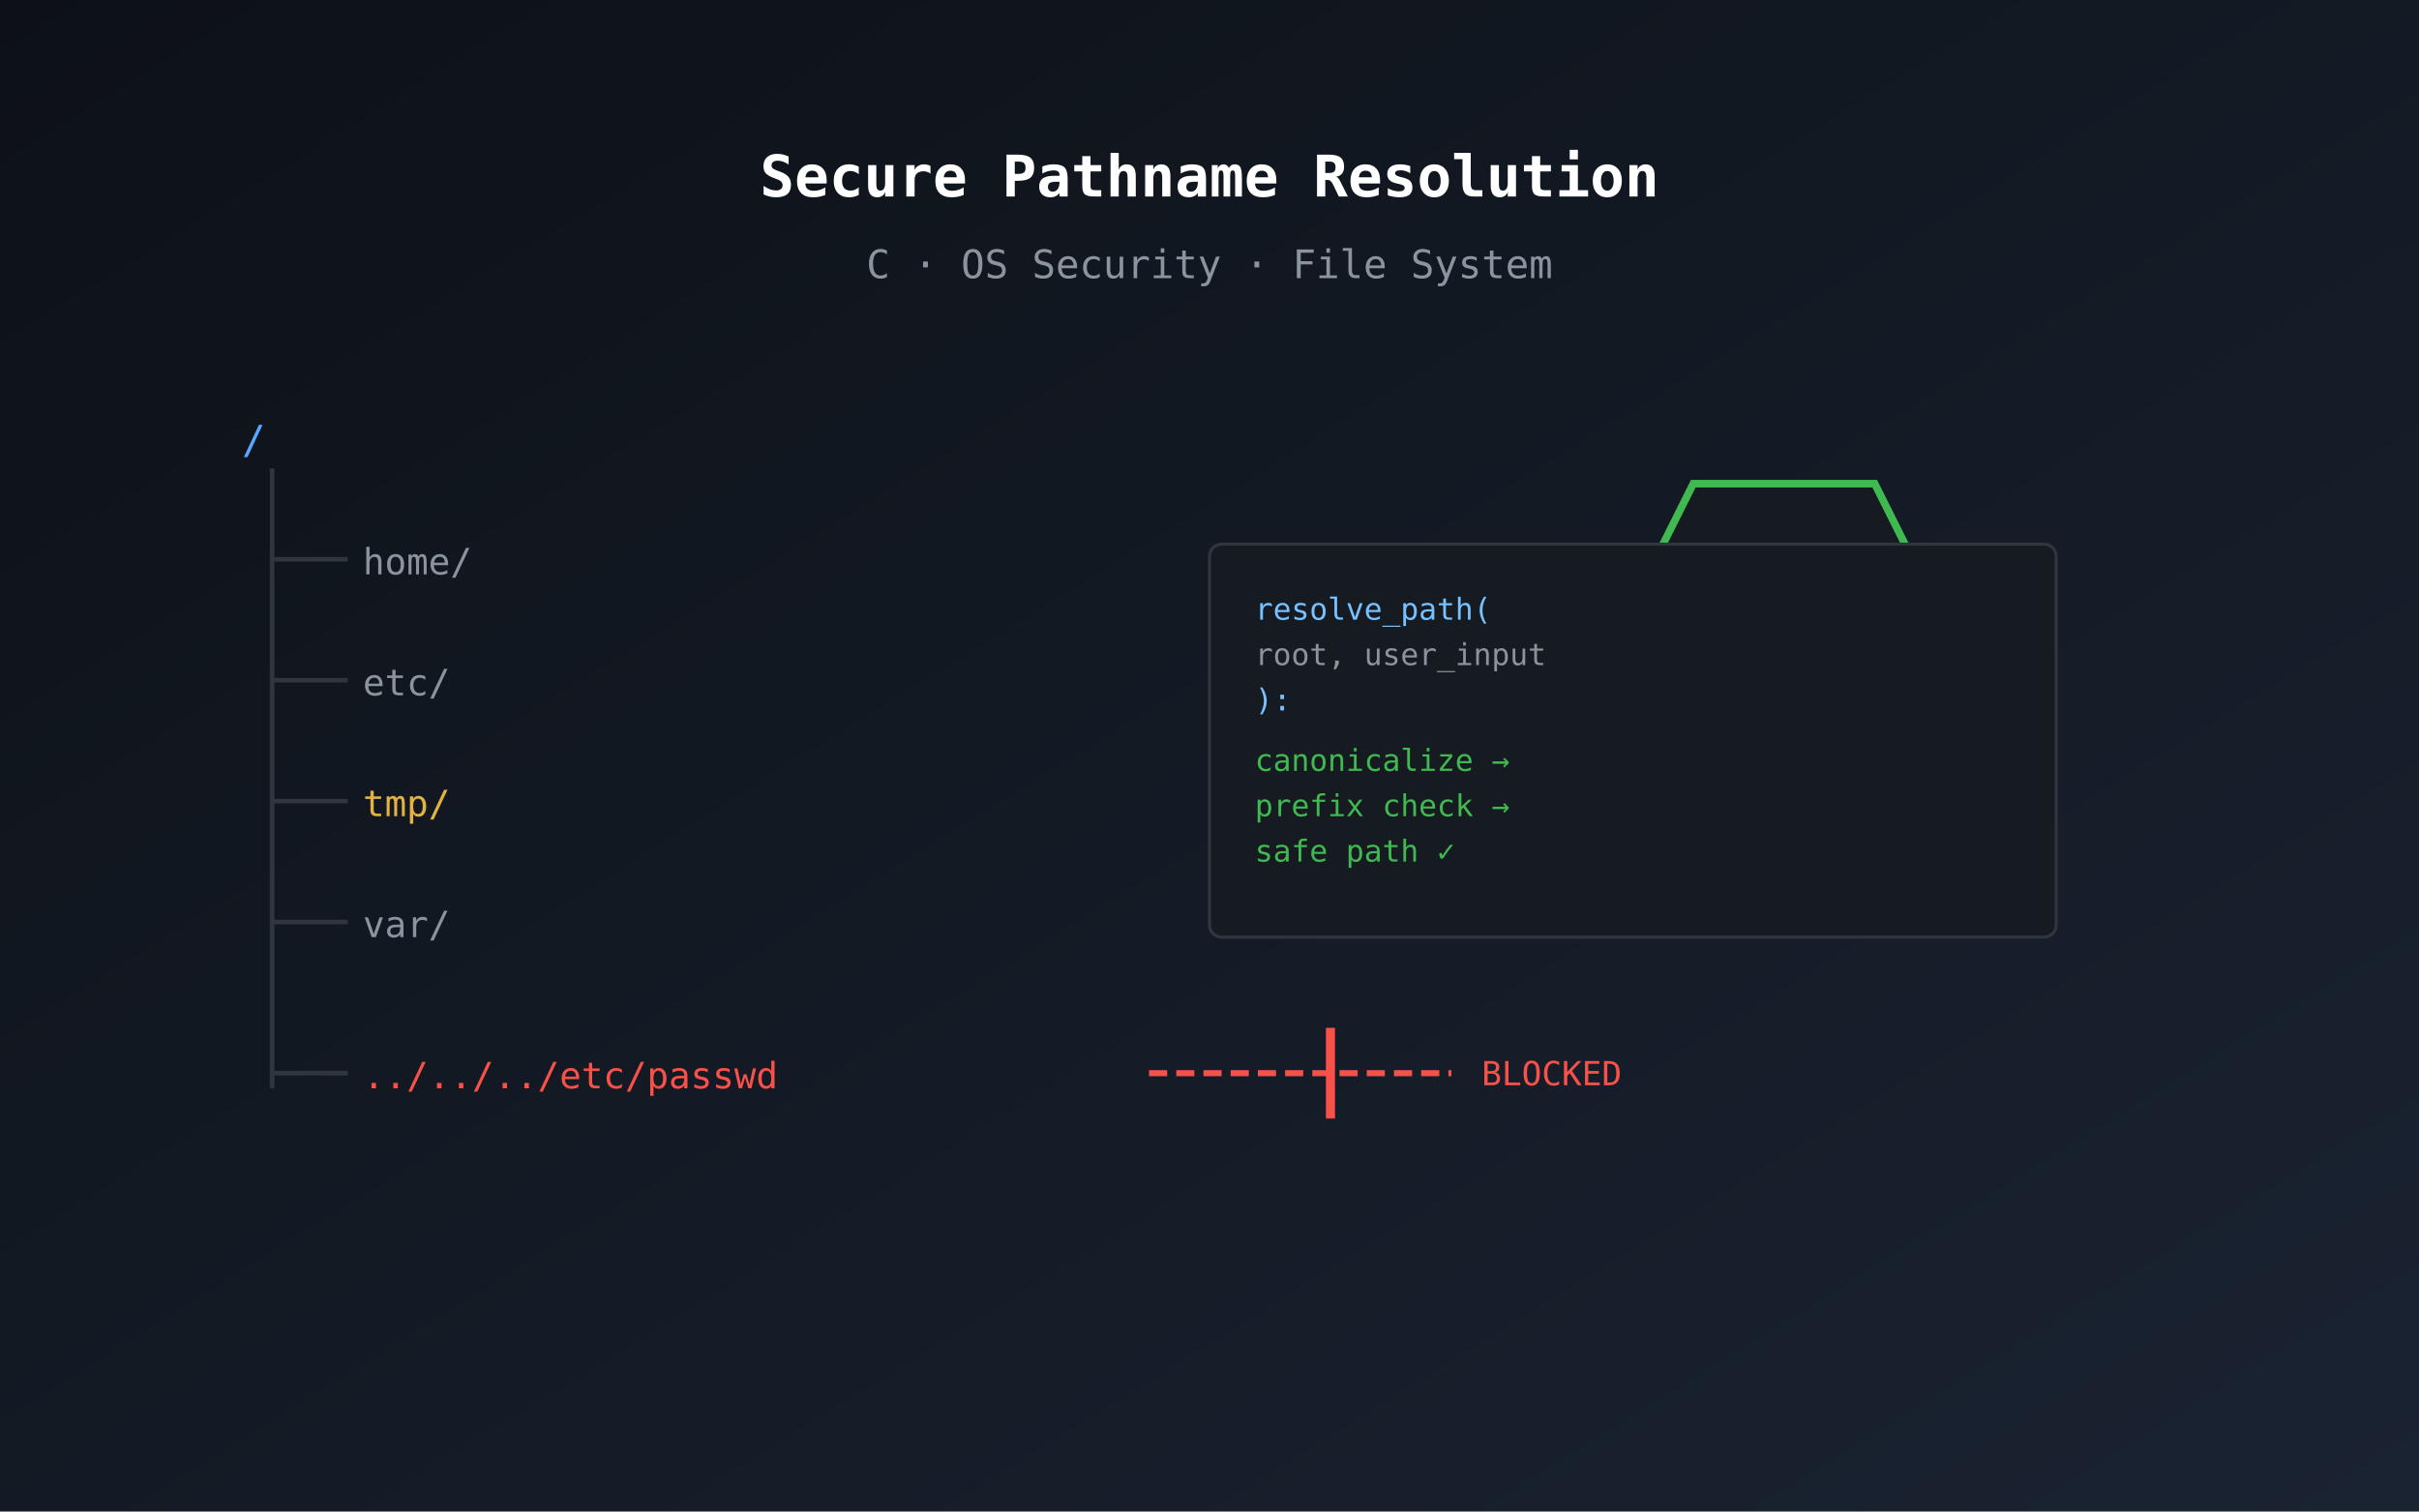
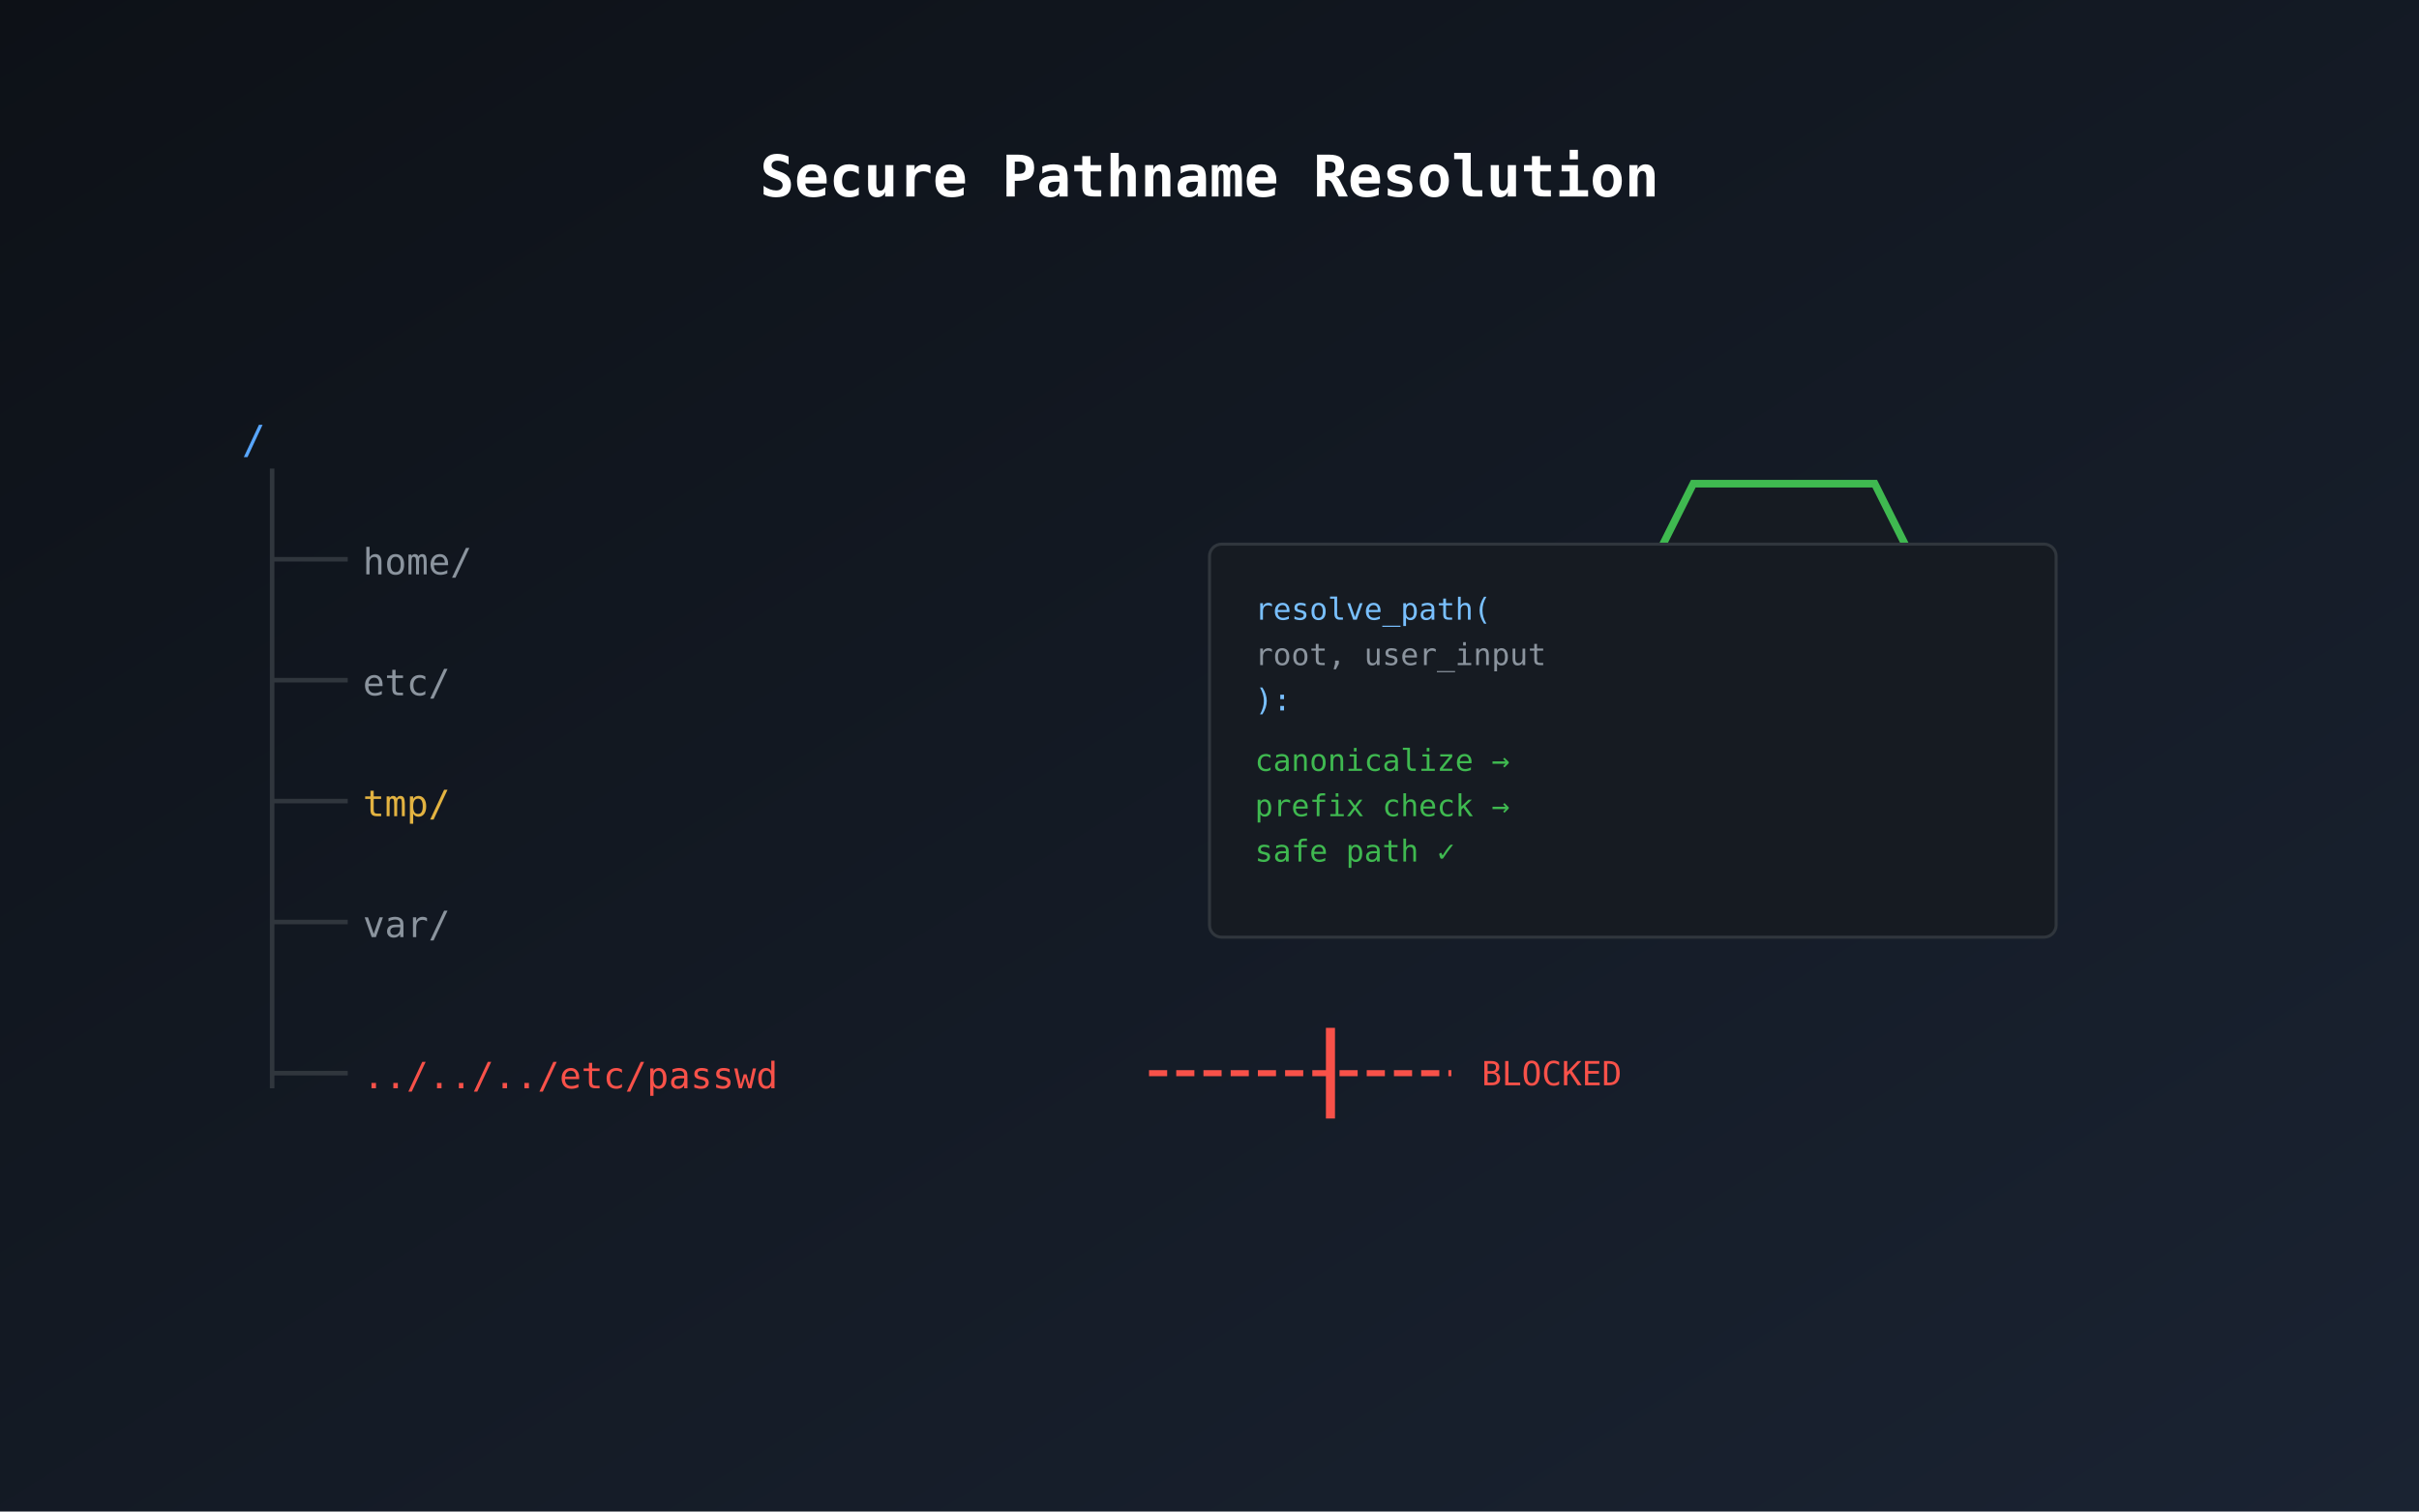
<svg xmlns="http://www.w3.org/2000/svg" viewBox="0 0 800 500" width="800" height="500">
  <defs>
    <linearGradient id="bg" x1="0%" y1="0%" x2="100%" y2="100%">
      <stop offset="0%" style="stop-color:#0d1117" />
      <stop offset="100%" style="stop-color:#1a2332" />
    </linearGradient>
  </defs>
  <rect width="800" height="500" fill="url(#bg)" />
  <text x="80" y="150" fill="#58a6ff" font-family="monospace" font-size="13">/</text>
  <line x1="90" y1="155" x2="90" y2="360" stroke="#30363d" stroke-width="1.5" />
  <line x1="90" y1="185" x2="115" y2="185" stroke="#30363d" stroke-width="1.5" />
  <text x="120" y="190" fill="#8b949e" font-family="monospace" font-size="12">home/</text>
  <line x1="90" y1="225" x2="115" y2="225" stroke="#30363d" stroke-width="1.5" />
  <text x="120" y="230" fill="#8b949e" font-family="monospace" font-size="12">etc/</text>
  <line x1="90" y1="265" x2="115" y2="265" stroke="#30363d" stroke-width="1.5" />
  <text x="120" y="270" fill="#e3b341" font-family="monospace" font-size="12">tmp/</text>
  <line x1="90" y1="305" x2="115" y2="305" stroke="#30363d" stroke-width="1.5" />
  <text x="120" y="310" fill="#8b949e" font-family="monospace" font-size="12">var/</text>
  <line x1="90" y1="355" x2="115" y2="355" stroke="#30363d" stroke-width="1.5" />
  <text x="120" y="360" fill="#f85149" font-family="monospace" font-size="12">../../../etc/passwd</text>
  <line x1="380" y1="355" x2="480" y2="355" stroke="#f85149" stroke-width="2" stroke-dasharray="6,3" />
  <line x1="440" y1="340" x2="440" y2="370" stroke="#f85149" stroke-width="3" />
  <text x="490" y="359" fill="#f85149" font-family="monospace" font-size="11">BLOCKED</text>
  <path d="M560 160 L620 160 L640 200 L590 270 L540 200 Z" fill="#161b22" stroke="#3fb950" stroke-width="2.5" />
  <text x="590" y="220" text-anchor="middle" fill="#3fb950" font-family="monospace" font-size="22">✓</text>
  <text x="590" y="295" text-anchor="middle" fill="#3fb950" font-family="monospace" font-size="11">Secure</text>
  <text x="590" y="310" text-anchor="middle" fill="#3fb950" font-family="monospace" font-size="11">Resolution</text>
  <rect x="400" y="180" width="280" height="130" rx="4" fill="#161b22" stroke="#30363d" stroke-width="1" />
  <text x="415" y="205" fill="#79c0ff" font-family="monospace" font-size="10">resolve_path(</text>
  <text x="415" y="220" fill="#8b949e" font-family="monospace" font-size="10">  root, user_input</text>
  <text x="415" y="235" fill="#79c0ff" font-family="monospace" font-size="10">):</text>
  <text x="415" y="255" fill="#3fb950" font-family="monospace" font-size="10">  canonicalize →</text>
  <text x="415" y="270" fill="#3fb950" font-family="monospace" font-size="10">  prefix check →</text>
  <text x="415" y="285" fill="#3fb950" font-family="monospace" font-size="10">  safe path ✓</text>
  <text x="400" y="65" text-anchor="middle" fill="#ffffff" font-family="monospace" font-size="19" font-weight="bold">Secure Pathname Resolution</text>
-   <text x="400" y="92" text-anchor="middle" fill="#8b949e" font-family="monospace" font-size="13">C · OS Security · File System</text>
</svg>
